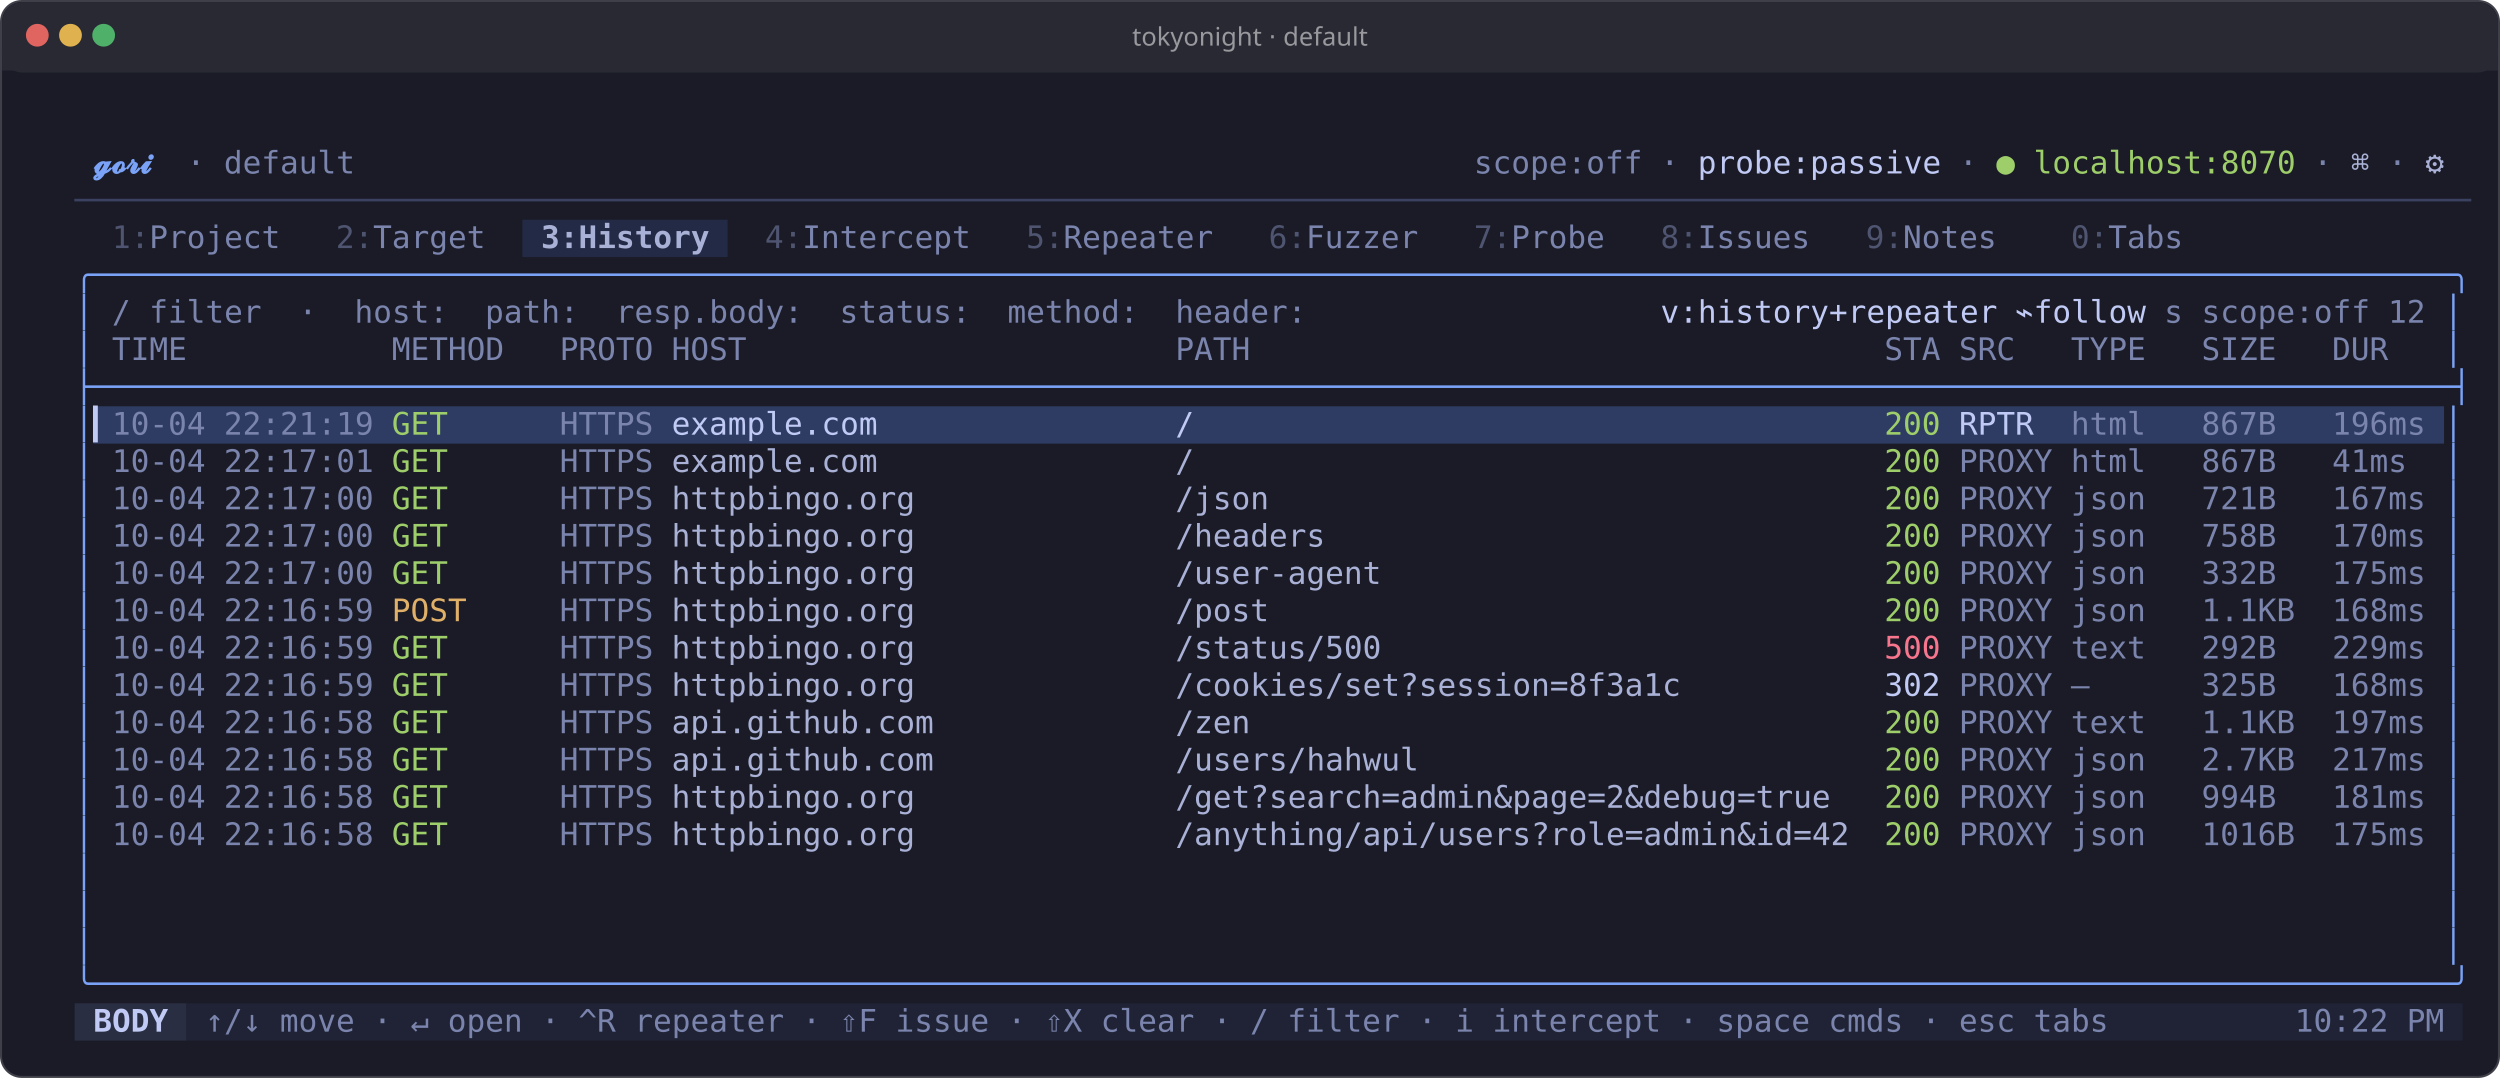
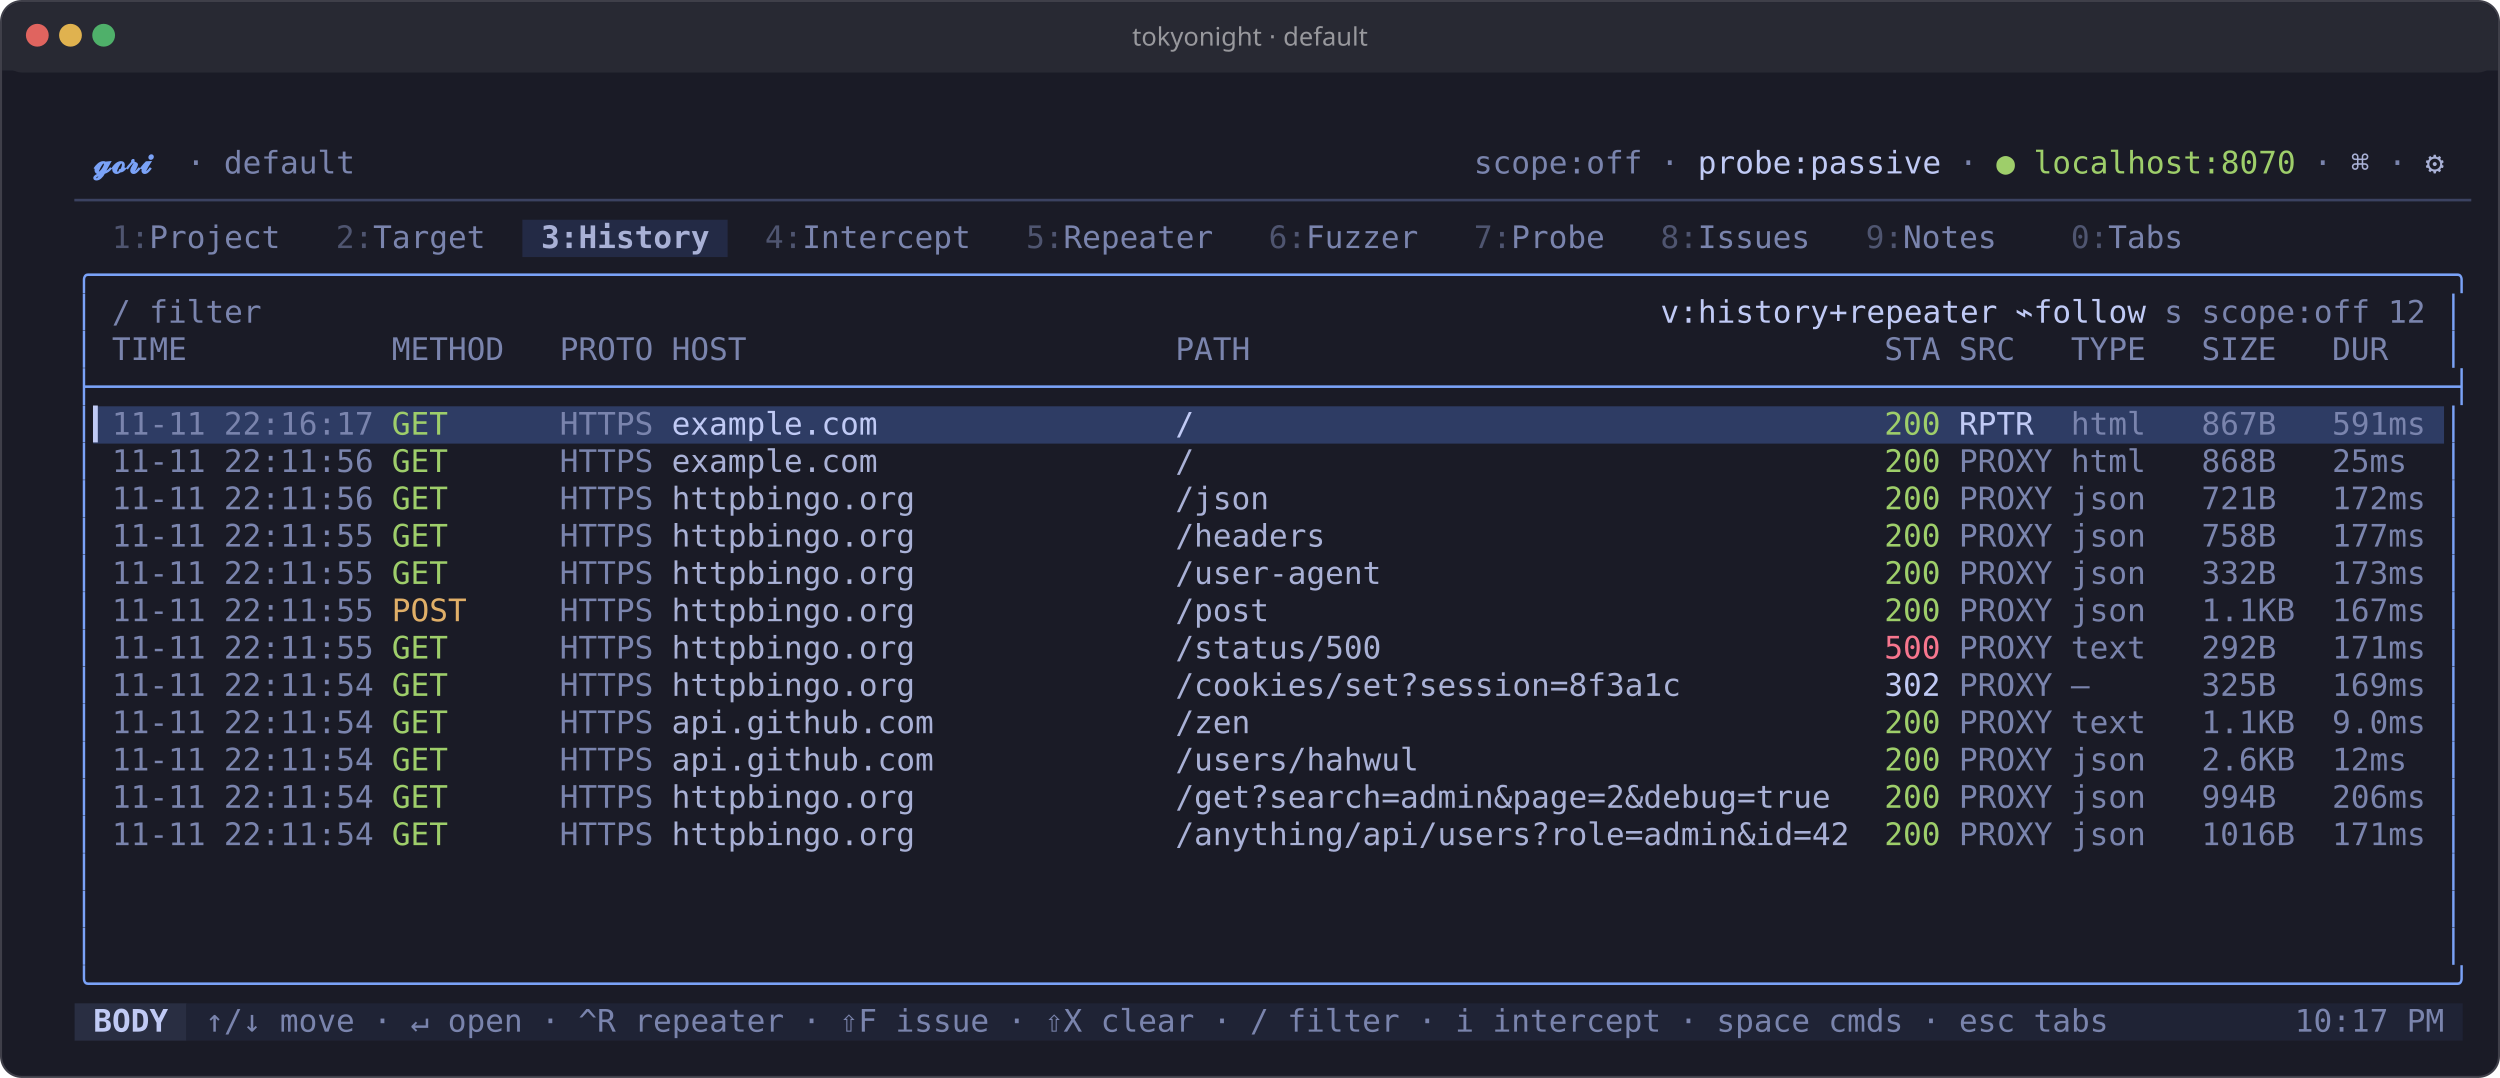
<svg xmlns="http://www.w3.org/2000/svg" width="1206" height="520" viewBox="0 0 1206.0 520.0" font-family="ui-monospace,'SF Mono','JetBrains Mono',Menlo,Consolas,monospace" font-size="15.0px" role="img" aria-label="tokyonight · default">
  <rect x="0.5" y="0.5" width="1205.0" height="519.0" rx="10" ry="10" fill="#1a1b26" stroke="#3f3f49" stroke-width="1" />
  <rect x="1" y="1" width="1204.0" height="34.0" rx="10" ry="10" fill="#282933" />
  <rect x="1" y="24.0" width="1204.0" height="10" fill="#282933" />
  <circle cx="18.0" cy="17.0" r="5.5" fill="#e0645f" />
  <circle cx="34.0" cy="17.0" r="5.5" fill="#e0b24f" />
  <circle cx="50.0" cy="17.0" r="5.5" fill="#4fb06a" />
  <text x="603.0" y="22.0" text-anchor="middle" fill="#98989d" font-family="'Apple Symbols','Segoe UI Symbol','Cambria Math','STIX Two Math','Noto Sans Math','DejaVu Sans',ui-monospace,'SF Mono','JetBrains Mono',Menlo,Consolas,monospace" font-size="12.3px">tokyonight · default</text>
  <rect x="252.00" y="106.00" width="99.00" height="18.00" fill="#232a45" />
  <rect x="45.00" y="196.00" width="1134.00" height="18.00" fill="#2e3c64" />
  <rect x="36.00" y="484.00" width="54.00" height="18.00" fill="#292e42" />
  <rect x="90.00" y="484.00" width="1098.00" height="18.00" fill="#1f2335" />
  <text x="45.00" y="83.68" textLength="36.00" lengthAdjust="spacingAndGlyphs" fill="#7aa2f7" font-weight="700" xml:space="preserve">𝓰𝓸𝓻𝓲</text>
  <text x="90.00" y="83.68" textLength="9.00" lengthAdjust="spacingAndGlyphs" fill="#7a84ad" xml:space="preserve">·</text>
  <text x="108.00" y="83.68" textLength="63.00" lengthAdjust="spacingAndGlyphs" fill="#7a84ad" xml:space="preserve">default</text>
  <text x="711.00" y="83.68" textLength="81.00" lengthAdjust="spacingAndGlyphs" fill="#7a84ad" xml:space="preserve">scope:off</text>
  <text x="801.00" y="83.68" textLength="9.00" lengthAdjust="spacingAndGlyphs" fill="#7a84ad" xml:space="preserve">·</text>
  <text x="819.00" y="83.68" textLength="117.00" lengthAdjust="spacingAndGlyphs" fill="#c0caf5" xml:space="preserve">probe:passive</text>
  <text x="945.00" y="83.68" textLength="9.00" lengthAdjust="spacingAndGlyphs" fill="#7a84ad" xml:space="preserve">·</text>
  <text x="963.00" y="83.68" textLength="9.00" lengthAdjust="spacingAndGlyphs" fill="#9ece6a" xml:space="preserve">●</text>
  <text x="981.00" y="83.68" textLength="126.00" lengthAdjust="spacingAndGlyphs" fill="#9ece6a" xml:space="preserve">localhost:8070</text>
  <text x="1116.00" y="83.68" textLength="9.00" lengthAdjust="spacingAndGlyphs" fill="#7a84ad" xml:space="preserve">·</text>
  <text x="1134.00" y="83.68" textLength="9.00" lengthAdjust="spacingAndGlyphs" fill="#a9b1d6" xml:space="preserve">⌘</text>
  <text x="1152.00" y="83.68" textLength="9.00" lengthAdjust="spacingAndGlyphs" fill="#7a84ad" xml:space="preserve">·</text>
  <text x="1170.00" y="83.68" textLength="9.00" lengthAdjust="spacingAndGlyphs" fill="#a9b1d6" xml:space="preserve">⚙</text>
  <text x="36.00" y="101.68" textLength="1152.00" lengthAdjust="spacingAndGlyphs" fill="#3b4261" xml:space="preserve">────────────────────────────────────────────────────────────────────────────────────────────────────────────────────────────────</text>
  <text x="54.00" y="119.68" textLength="18.00" lengthAdjust="spacingAndGlyphs" fill="#4f5570" xml:space="preserve">1:</text>
  <text x="72.00" y="119.68" textLength="63.00" lengthAdjust="spacingAndGlyphs" fill="#7a84ad" xml:space="preserve">Project</text>
  <text x="162.00" y="119.68" textLength="18.00" lengthAdjust="spacingAndGlyphs" fill="#4f5570" xml:space="preserve">2:</text>
  <text x="180.00" y="119.68" textLength="54.00" lengthAdjust="spacingAndGlyphs" fill="#7a84ad" xml:space="preserve">Target</text>
  <text x="261.00" y="119.68" textLength="81.00" lengthAdjust="spacingAndGlyphs" fill="#a9b1d6" font-weight="700" xml:space="preserve">3:History</text>
  <text x="369.00" y="119.68" textLength="18.00" lengthAdjust="spacingAndGlyphs" fill="#4f5570" xml:space="preserve">4:</text>
  <text x="387.00" y="119.68" textLength="81.00" lengthAdjust="spacingAndGlyphs" fill="#7a84ad" xml:space="preserve">Intercept</text>
  <text x="495.00" y="119.68" textLength="18.00" lengthAdjust="spacingAndGlyphs" fill="#4f5570" xml:space="preserve">5:</text>
  <text x="513.00" y="119.68" textLength="72.00" lengthAdjust="spacingAndGlyphs" fill="#7a84ad" xml:space="preserve">Repeater</text>
  <text x="612.00" y="119.68" textLength="18.00" lengthAdjust="spacingAndGlyphs" fill="#4f5570" xml:space="preserve">6:</text>
  <text x="630.00" y="119.68" textLength="54.00" lengthAdjust="spacingAndGlyphs" fill="#7a84ad" xml:space="preserve">Fuzzer</text>
  <text x="711.00" y="119.68" textLength="18.00" lengthAdjust="spacingAndGlyphs" fill="#4f5570" xml:space="preserve">7:</text>
  <text x="729.00" y="119.68" textLength="45.00" lengthAdjust="spacingAndGlyphs" fill="#7a84ad" xml:space="preserve">Probe</text>
  <text x="801.00" y="119.68" textLength="18.00" lengthAdjust="spacingAndGlyphs" fill="#4f5570" xml:space="preserve">8:</text>
  <text x="819.00" y="119.68" textLength="54.00" lengthAdjust="spacingAndGlyphs" fill="#7a84ad" xml:space="preserve">Issues</text>
  <text x="900.00" y="119.68" textLength="18.00" lengthAdjust="spacingAndGlyphs" fill="#4f5570" xml:space="preserve">9:</text>
  <text x="918.00" y="119.68" textLength="45.00" lengthAdjust="spacingAndGlyphs" fill="#7a84ad" xml:space="preserve">Notes</text>
  <text x="999.00" y="119.68" textLength="18.00" lengthAdjust="spacingAndGlyphs" fill="#4f5570" xml:space="preserve">0:</text>
  <text x="1017.00" y="119.68" textLength="36.00" lengthAdjust="spacingAndGlyphs" fill="#7a84ad" xml:space="preserve">Tabs</text>
  <text x="36.00" y="137.68" textLength="1152.00" lengthAdjust="spacingAndGlyphs" fill="#7aa2f7" xml:space="preserve">╭──────────────────────────────────────────────────────────────────────────────────────────────────────────────────────────────╮</text>
  <text x="36.00" y="155.68" textLength="9.00" lengthAdjust="spacingAndGlyphs" fill="#7aa2f7" xml:space="preserve">│</text>
  <text x="54.00" y="155.68" textLength="9.00" lengthAdjust="spacingAndGlyphs" fill="#7a84ad" xml:space="preserve">/</text>
  <text x="72.00" y="155.68" textLength="54.00" lengthAdjust="spacingAndGlyphs" fill="#7a84ad" xml:space="preserve">filter</text>
-   <text x="144.00" y="155.68" textLength="9.00" lengthAdjust="spacingAndGlyphs" fill="#7a84ad" xml:space="preserve">·</text>
-   <text x="171.00" y="155.68" textLength="45.00" lengthAdjust="spacingAndGlyphs" fill="#7a84ad" xml:space="preserve">host:</text>
-   <text x="234.00" y="155.68" textLength="45.00" lengthAdjust="spacingAndGlyphs" fill="#7a84ad" xml:space="preserve">path:</text>
-   <text x="297.00" y="155.68" textLength="90.00" lengthAdjust="spacingAndGlyphs" fill="#7a84ad" xml:space="preserve">resp.body:</text>
-   <text x="405.00" y="155.68" textLength="63.00" lengthAdjust="spacingAndGlyphs" fill="#7a84ad" xml:space="preserve">status:</text>
-   <text x="486.00" y="155.68" textLength="63.00" lengthAdjust="spacingAndGlyphs" fill="#7a84ad" xml:space="preserve">method:</text>
-   <text x="567.00" y="155.68" textLength="63.00" lengthAdjust="spacingAndGlyphs" fill="#7a84ad" xml:space="preserve">header:</text>
  <text x="801.00" y="155.68" textLength="162.00" lengthAdjust="spacingAndGlyphs" fill="#c0caf5" xml:space="preserve">v:history+repeater</text>
  <text x="972.00" y="155.68" textLength="63.00" lengthAdjust="spacingAndGlyphs" fill="#c0caf5" xml:space="preserve">⌁follow</text>
  <text x="1044.00" y="155.68" textLength="9.00" lengthAdjust="spacingAndGlyphs" fill="#7a84ad" xml:space="preserve">s</text>
  <text x="1062.00" y="155.68" textLength="81.00" lengthAdjust="spacingAndGlyphs" fill="#7a84ad" xml:space="preserve">scope:off</text>
  <text x="1152.00" y="155.68" textLength="18.00" lengthAdjust="spacingAndGlyphs" fill="#7a84ad" xml:space="preserve">12</text>
  <text x="1179.00" y="155.68" textLength="9.00" lengthAdjust="spacingAndGlyphs" fill="#7aa2f7" xml:space="preserve">│</text>
  <text x="36.00" y="173.68" textLength="9.00" lengthAdjust="spacingAndGlyphs" fill="#7aa2f7" xml:space="preserve">│</text>
  <text x="54.00" y="173.68" textLength="36.00" lengthAdjust="spacingAndGlyphs" fill="#7a84ad" xml:space="preserve">TIME</text>
  <text x="189.00" y="173.68" textLength="54.00" lengthAdjust="spacingAndGlyphs" fill="#7a84ad" xml:space="preserve">METHOD</text>
  <text x="270.00" y="173.68" textLength="45.00" lengthAdjust="spacingAndGlyphs" fill="#7a84ad" xml:space="preserve">PROTO</text>
  <text x="324.00" y="173.68" textLength="36.00" lengthAdjust="spacingAndGlyphs" fill="#7a84ad" xml:space="preserve">HOST</text>
  <text x="567.00" y="173.68" textLength="36.00" lengthAdjust="spacingAndGlyphs" fill="#7a84ad" xml:space="preserve">PATH</text>
  <text x="909.00" y="173.68" textLength="27.00" lengthAdjust="spacingAndGlyphs" fill="#7a84ad" xml:space="preserve">STA</text>
  <text x="945.00" y="173.68" textLength="27.00" lengthAdjust="spacingAndGlyphs" fill="#7a84ad" xml:space="preserve">SRC</text>
  <text x="999.00" y="173.68" textLength="36.00" lengthAdjust="spacingAndGlyphs" fill="#7a84ad" xml:space="preserve">TYPE</text>
  <text x="1062.00" y="173.68" textLength="36.00" lengthAdjust="spacingAndGlyphs" fill="#7a84ad" xml:space="preserve">SIZE</text>
  <text x="1125.00" y="173.68" textLength="27.00" lengthAdjust="spacingAndGlyphs" fill="#7a84ad" xml:space="preserve">DUR</text>
  <text x="1179.00" y="173.68" textLength="9.00" lengthAdjust="spacingAndGlyphs" fill="#7aa2f7" xml:space="preserve">│</text>
  <text x="36.00" y="191.68" textLength="1152.00" lengthAdjust="spacingAndGlyphs" fill="#7aa2f7" xml:space="preserve">├──────────────────────────────────────────────────────────────────────────────────────────────────────────────────────────────┤</text>
  <text x="36.00" y="209.68" textLength="9.00" lengthAdjust="spacingAndGlyphs" fill="#7aa2f7" xml:space="preserve">│</text>
  <text x="45.00" y="209.68" textLength="9.00" lengthAdjust="spacingAndGlyphs" fill="#c0caf5" xml:space="preserve">▎</text>
-   <text x="54.00" y="209.68" textLength="45.00" lengthAdjust="spacingAndGlyphs" fill="#7a84ad" xml:space="preserve">10-04</text>
-   <text x="108.00" y="209.68" textLength="72.00" lengthAdjust="spacingAndGlyphs" fill="#7a84ad" xml:space="preserve">22:21:19</text>
+   <text x="54.00" y="209.68" textLength="45.00" lengthAdjust="spacingAndGlyphs" fill="#7a84ad" xml:space="preserve">11-11</text>
+   <text x="108.00" y="209.68" textLength="72.00" lengthAdjust="spacingAndGlyphs" fill="#7a84ad" xml:space="preserve">22:16:17</text>
  <text x="189.00" y="209.68" textLength="27.00" lengthAdjust="spacingAndGlyphs" fill="#9ece6a" xml:space="preserve">GET</text>
  <text x="270.00" y="209.68" textLength="45.00" lengthAdjust="spacingAndGlyphs" fill="#7a84ad" xml:space="preserve">HTTPS</text>
  <text x="324.00" y="209.68" textLength="99.00" lengthAdjust="spacingAndGlyphs" fill="#c0caf5" xml:space="preserve">example.com</text>
  <text x="567.00" y="209.68" textLength="9.00" lengthAdjust="spacingAndGlyphs" fill="#c0caf5" xml:space="preserve">/</text>
  <text x="909.00" y="209.68" textLength="27.00" lengthAdjust="spacingAndGlyphs" fill="#9ece6a" xml:space="preserve">200</text>
  <text x="945.00" y="209.68" textLength="36.00" lengthAdjust="spacingAndGlyphs" fill="#c0caf5" xml:space="preserve">RPTR</text>
  <text x="999.00" y="209.68" textLength="36.00" lengthAdjust="spacingAndGlyphs" fill="#7a84ad" xml:space="preserve">html</text>
  <text x="1062.00" y="209.68" textLength="36.00" lengthAdjust="spacingAndGlyphs" fill="#7a84ad" xml:space="preserve">867B</text>
-   <text x="1125.00" y="209.68" textLength="45.00" lengthAdjust="spacingAndGlyphs" fill="#7a84ad" xml:space="preserve">196ms</text>
+   <text x="1125.00" y="209.68" textLength="45.00" lengthAdjust="spacingAndGlyphs" fill="#7a84ad" xml:space="preserve">591ms</text>
  <text x="1179.00" y="209.68" textLength="9.00" lengthAdjust="spacingAndGlyphs" fill="#7aa2f7" xml:space="preserve">│</text>
  <text x="36.00" y="227.68" textLength="9.00" lengthAdjust="spacingAndGlyphs" fill="#7aa2f7" xml:space="preserve">│</text>
-   <text x="54.00" y="227.68" textLength="45.00" lengthAdjust="spacingAndGlyphs" fill="#7a84ad" xml:space="preserve">10-04</text>
-   <text x="108.00" y="227.68" textLength="72.00" lengthAdjust="spacingAndGlyphs" fill="#7a84ad" xml:space="preserve">22:17:01</text>
+   <text x="54.00" y="227.68" textLength="45.00" lengthAdjust="spacingAndGlyphs" fill="#7a84ad" xml:space="preserve">11-11</text>
+   <text x="108.00" y="227.68" textLength="72.00" lengthAdjust="spacingAndGlyphs" fill="#7a84ad" xml:space="preserve">22:11:56</text>
  <text x="189.00" y="227.68" textLength="27.00" lengthAdjust="spacingAndGlyphs" fill="#9ece6a" xml:space="preserve">GET</text>
  <text x="270.00" y="227.68" textLength="45.00" lengthAdjust="spacingAndGlyphs" fill="#7a84ad" xml:space="preserve">HTTPS</text>
  <text x="324.00" y="227.68" textLength="99.00" lengthAdjust="spacingAndGlyphs" fill="#a9b1d6" xml:space="preserve">example.com</text>
  <text x="567.00" y="227.68" textLength="9.00" lengthAdjust="spacingAndGlyphs" fill="#a9b1d6" xml:space="preserve">/</text>
  <text x="909.00" y="227.68" textLength="27.00" lengthAdjust="spacingAndGlyphs" fill="#9ece6a" xml:space="preserve">200</text>
  <text x="945.00" y="227.68" textLength="45.00" lengthAdjust="spacingAndGlyphs" fill="#7a84ad" xml:space="preserve">PROXY</text>
  <text x="999.00" y="227.68" textLength="36.00" lengthAdjust="spacingAndGlyphs" fill="#7a84ad" xml:space="preserve">html</text>
-   <text x="1062.00" y="227.68" textLength="36.00" lengthAdjust="spacingAndGlyphs" fill="#7a84ad" xml:space="preserve">867B</text>
-   <text x="1125.00" y="227.68" textLength="36.00" lengthAdjust="spacingAndGlyphs" fill="#7a84ad" xml:space="preserve">41ms</text>
+   <text x="1062.00" y="227.68" textLength="36.00" lengthAdjust="spacingAndGlyphs" fill="#7a84ad" xml:space="preserve">868B</text>
+   <text x="1125.00" y="227.68" textLength="36.00" lengthAdjust="spacingAndGlyphs" fill="#7a84ad" xml:space="preserve">25ms</text>
  <text x="1179.00" y="227.68" textLength="9.00" lengthAdjust="spacingAndGlyphs" fill="#7aa2f7" xml:space="preserve">│</text>
  <text x="36.00" y="245.68" textLength="9.00" lengthAdjust="spacingAndGlyphs" fill="#7aa2f7" xml:space="preserve">│</text>
-   <text x="54.00" y="245.68" textLength="45.00" lengthAdjust="spacingAndGlyphs" fill="#7a84ad" xml:space="preserve">10-04</text>
-   <text x="108.00" y="245.68" textLength="72.00" lengthAdjust="spacingAndGlyphs" fill="#7a84ad" xml:space="preserve">22:17:00</text>
+   <text x="54.00" y="245.68" textLength="45.00" lengthAdjust="spacingAndGlyphs" fill="#7a84ad" xml:space="preserve">11-11</text>
+   <text x="108.00" y="245.68" textLength="72.00" lengthAdjust="spacingAndGlyphs" fill="#7a84ad" xml:space="preserve">22:11:56</text>
  <text x="189.00" y="245.68" textLength="27.00" lengthAdjust="spacingAndGlyphs" fill="#9ece6a" xml:space="preserve">GET</text>
  <text x="270.00" y="245.68" textLength="45.00" lengthAdjust="spacingAndGlyphs" fill="#7a84ad" xml:space="preserve">HTTPS</text>
  <text x="324.00" y="245.68" textLength="117.00" lengthAdjust="spacingAndGlyphs" fill="#a9b1d6" xml:space="preserve">httpbingo.org</text>
  <text x="567.00" y="245.68" textLength="45.00" lengthAdjust="spacingAndGlyphs" fill="#a9b1d6" xml:space="preserve">/json</text>
  <text x="909.00" y="245.68" textLength="27.00" lengthAdjust="spacingAndGlyphs" fill="#9ece6a" xml:space="preserve">200</text>
  <text x="945.00" y="245.68" textLength="45.00" lengthAdjust="spacingAndGlyphs" fill="#7a84ad" xml:space="preserve">PROXY</text>
  <text x="999.00" y="245.68" textLength="36.00" lengthAdjust="spacingAndGlyphs" fill="#7a84ad" xml:space="preserve">json</text>
  <text x="1062.00" y="245.68" textLength="36.00" lengthAdjust="spacingAndGlyphs" fill="#7a84ad" xml:space="preserve">721B</text>
-   <text x="1125.00" y="245.68" textLength="45.00" lengthAdjust="spacingAndGlyphs" fill="#7a84ad" xml:space="preserve">167ms</text>
+   <text x="1125.00" y="245.68" textLength="45.00" lengthAdjust="spacingAndGlyphs" fill="#7a84ad" xml:space="preserve">172ms</text>
  <text x="1179.00" y="245.68" textLength="9.00" lengthAdjust="spacingAndGlyphs" fill="#7aa2f7" xml:space="preserve">│</text>
  <text x="36.00" y="263.68" textLength="9.00" lengthAdjust="spacingAndGlyphs" fill="#7aa2f7" xml:space="preserve">│</text>
-   <text x="54.00" y="263.68" textLength="45.00" lengthAdjust="spacingAndGlyphs" fill="#7a84ad" xml:space="preserve">10-04</text>
-   <text x="108.00" y="263.68" textLength="72.00" lengthAdjust="spacingAndGlyphs" fill="#7a84ad" xml:space="preserve">22:17:00</text>
+   <text x="54.00" y="263.68" textLength="45.00" lengthAdjust="spacingAndGlyphs" fill="#7a84ad" xml:space="preserve">11-11</text>
+   <text x="108.00" y="263.68" textLength="72.00" lengthAdjust="spacingAndGlyphs" fill="#7a84ad" xml:space="preserve">22:11:55</text>
  <text x="189.00" y="263.68" textLength="27.00" lengthAdjust="spacingAndGlyphs" fill="#9ece6a" xml:space="preserve">GET</text>
  <text x="270.00" y="263.68" textLength="45.00" lengthAdjust="spacingAndGlyphs" fill="#7a84ad" xml:space="preserve">HTTPS</text>
  <text x="324.00" y="263.68" textLength="117.00" lengthAdjust="spacingAndGlyphs" fill="#a9b1d6" xml:space="preserve">httpbingo.org</text>
  <text x="567.00" y="263.68" textLength="72.00" lengthAdjust="spacingAndGlyphs" fill="#a9b1d6" xml:space="preserve">/headers</text>
  <text x="909.00" y="263.68" textLength="27.00" lengthAdjust="spacingAndGlyphs" fill="#9ece6a" xml:space="preserve">200</text>
  <text x="945.00" y="263.68" textLength="45.00" lengthAdjust="spacingAndGlyphs" fill="#7a84ad" xml:space="preserve">PROXY</text>
  <text x="999.00" y="263.68" textLength="36.00" lengthAdjust="spacingAndGlyphs" fill="#7a84ad" xml:space="preserve">json</text>
  <text x="1062.00" y="263.68" textLength="36.00" lengthAdjust="spacingAndGlyphs" fill="#7a84ad" xml:space="preserve">758B</text>
-   <text x="1125.00" y="263.68" textLength="45.00" lengthAdjust="spacingAndGlyphs" fill="#7a84ad" xml:space="preserve">170ms</text>
+   <text x="1125.00" y="263.68" textLength="45.00" lengthAdjust="spacingAndGlyphs" fill="#7a84ad" xml:space="preserve">177ms</text>
  <text x="1179.00" y="263.68" textLength="9.00" lengthAdjust="spacingAndGlyphs" fill="#7aa2f7" xml:space="preserve">│</text>
  <text x="36.00" y="281.68" textLength="9.00" lengthAdjust="spacingAndGlyphs" fill="#7aa2f7" xml:space="preserve">│</text>
-   <text x="54.00" y="281.68" textLength="45.00" lengthAdjust="spacingAndGlyphs" fill="#7a84ad" xml:space="preserve">10-04</text>
-   <text x="108.00" y="281.68" textLength="72.00" lengthAdjust="spacingAndGlyphs" fill="#7a84ad" xml:space="preserve">22:17:00</text>
+   <text x="54.00" y="281.68" textLength="45.00" lengthAdjust="spacingAndGlyphs" fill="#7a84ad" xml:space="preserve">11-11</text>
+   <text x="108.00" y="281.68" textLength="72.00" lengthAdjust="spacingAndGlyphs" fill="#7a84ad" xml:space="preserve">22:11:55</text>
  <text x="189.00" y="281.68" textLength="27.00" lengthAdjust="spacingAndGlyphs" fill="#9ece6a" xml:space="preserve">GET</text>
  <text x="270.00" y="281.68" textLength="45.00" lengthAdjust="spacingAndGlyphs" fill="#7a84ad" xml:space="preserve">HTTPS</text>
  <text x="324.00" y="281.68" textLength="117.00" lengthAdjust="spacingAndGlyphs" fill="#a9b1d6" xml:space="preserve">httpbingo.org</text>
  <text x="567.00" y="281.68" textLength="99.00" lengthAdjust="spacingAndGlyphs" fill="#a9b1d6" xml:space="preserve">/user-agent</text>
  <text x="909.00" y="281.68" textLength="27.00" lengthAdjust="spacingAndGlyphs" fill="#9ece6a" xml:space="preserve">200</text>
  <text x="945.00" y="281.68" textLength="45.00" lengthAdjust="spacingAndGlyphs" fill="#7a84ad" xml:space="preserve">PROXY</text>
  <text x="999.00" y="281.68" textLength="36.00" lengthAdjust="spacingAndGlyphs" fill="#7a84ad" xml:space="preserve">json</text>
  <text x="1062.00" y="281.68" textLength="36.00" lengthAdjust="spacingAndGlyphs" fill="#7a84ad" xml:space="preserve">332B</text>
-   <text x="1125.00" y="281.68" textLength="45.00" lengthAdjust="spacingAndGlyphs" fill="#7a84ad" xml:space="preserve">175ms</text>
+   <text x="1125.00" y="281.68" textLength="45.00" lengthAdjust="spacingAndGlyphs" fill="#7a84ad" xml:space="preserve">173ms</text>
  <text x="1179.00" y="281.68" textLength="9.00" lengthAdjust="spacingAndGlyphs" fill="#7aa2f7" xml:space="preserve">│</text>
  <text x="36.00" y="299.68" textLength="9.00" lengthAdjust="spacingAndGlyphs" fill="#7aa2f7" xml:space="preserve">│</text>
-   <text x="54.00" y="299.68" textLength="45.00" lengthAdjust="spacingAndGlyphs" fill="#7a84ad" xml:space="preserve">10-04</text>
-   <text x="108.00" y="299.68" textLength="72.00" lengthAdjust="spacingAndGlyphs" fill="#7a84ad" xml:space="preserve">22:16:59</text>
+   <text x="54.00" y="299.68" textLength="45.00" lengthAdjust="spacingAndGlyphs" fill="#7a84ad" xml:space="preserve">11-11</text>
+   <text x="108.00" y="299.68" textLength="72.00" lengthAdjust="spacingAndGlyphs" fill="#7a84ad" xml:space="preserve">22:11:55</text>
  <text x="189.00" y="299.68" textLength="36.00" lengthAdjust="spacingAndGlyphs" fill="#e0af68" xml:space="preserve">POST</text>
  <text x="270.00" y="299.68" textLength="45.00" lengthAdjust="spacingAndGlyphs" fill="#7a84ad" xml:space="preserve">HTTPS</text>
  <text x="324.00" y="299.68" textLength="117.00" lengthAdjust="spacingAndGlyphs" fill="#a9b1d6" xml:space="preserve">httpbingo.org</text>
  <text x="567.00" y="299.68" textLength="45.00" lengthAdjust="spacingAndGlyphs" fill="#a9b1d6" xml:space="preserve">/post</text>
  <text x="909.00" y="299.68" textLength="27.00" lengthAdjust="spacingAndGlyphs" fill="#9ece6a" xml:space="preserve">200</text>
  <text x="945.00" y="299.68" textLength="45.00" lengthAdjust="spacingAndGlyphs" fill="#7a84ad" xml:space="preserve">PROXY</text>
  <text x="999.00" y="299.68" textLength="36.00" lengthAdjust="spacingAndGlyphs" fill="#7a84ad" xml:space="preserve">json</text>
  <text x="1062.00" y="299.68" textLength="45.00" lengthAdjust="spacingAndGlyphs" fill="#7a84ad" xml:space="preserve">1.1KB</text>
-   <text x="1125.00" y="299.68" textLength="45.00" lengthAdjust="spacingAndGlyphs" fill="#7a84ad" xml:space="preserve">168ms</text>
+   <text x="1125.00" y="299.68" textLength="45.00" lengthAdjust="spacingAndGlyphs" fill="#7a84ad" xml:space="preserve">167ms</text>
  <text x="1179.00" y="299.68" textLength="9.00" lengthAdjust="spacingAndGlyphs" fill="#7aa2f7" xml:space="preserve">│</text>
  <text x="36.00" y="317.68" textLength="9.00" lengthAdjust="spacingAndGlyphs" fill="#7aa2f7" xml:space="preserve">│</text>
-   <text x="54.00" y="317.68" textLength="45.00" lengthAdjust="spacingAndGlyphs" fill="#7a84ad" xml:space="preserve">10-04</text>
-   <text x="108.00" y="317.68" textLength="72.00" lengthAdjust="spacingAndGlyphs" fill="#7a84ad" xml:space="preserve">22:16:59</text>
+   <text x="54.00" y="317.68" textLength="45.00" lengthAdjust="spacingAndGlyphs" fill="#7a84ad" xml:space="preserve">11-11</text>
+   <text x="108.00" y="317.68" textLength="72.00" lengthAdjust="spacingAndGlyphs" fill="#7a84ad" xml:space="preserve">22:11:55</text>
  <text x="189.00" y="317.68" textLength="27.00" lengthAdjust="spacingAndGlyphs" fill="#9ece6a" xml:space="preserve">GET</text>
  <text x="270.00" y="317.68" textLength="45.00" lengthAdjust="spacingAndGlyphs" fill="#7a84ad" xml:space="preserve">HTTPS</text>
  <text x="324.00" y="317.68" textLength="117.00" lengthAdjust="spacingAndGlyphs" fill="#a9b1d6" xml:space="preserve">httpbingo.org</text>
  <text x="567.00" y="317.68" textLength="99.00" lengthAdjust="spacingAndGlyphs" fill="#a9b1d6" xml:space="preserve">/status/500</text>
  <text x="909.00" y="317.68" textLength="27.00" lengthAdjust="spacingAndGlyphs" fill="#f7768e" xml:space="preserve">500</text>
  <text x="945.00" y="317.68" textLength="45.00" lengthAdjust="spacingAndGlyphs" fill="#7a84ad" xml:space="preserve">PROXY</text>
  <text x="999.00" y="317.68" textLength="36.00" lengthAdjust="spacingAndGlyphs" fill="#7a84ad" xml:space="preserve">text</text>
  <text x="1062.00" y="317.68" textLength="36.00" lengthAdjust="spacingAndGlyphs" fill="#7a84ad" xml:space="preserve">292B</text>
-   <text x="1125.00" y="317.68" textLength="45.00" lengthAdjust="spacingAndGlyphs" fill="#7a84ad" xml:space="preserve">229ms</text>
+   <text x="1125.00" y="317.68" textLength="45.00" lengthAdjust="spacingAndGlyphs" fill="#7a84ad" xml:space="preserve">171ms</text>
  <text x="1179.00" y="317.68" textLength="9.00" lengthAdjust="spacingAndGlyphs" fill="#7aa2f7" xml:space="preserve">│</text>
  <text x="36.00" y="335.68" textLength="9.00" lengthAdjust="spacingAndGlyphs" fill="#7aa2f7" xml:space="preserve">│</text>
-   <text x="54.00" y="335.68" textLength="45.00" lengthAdjust="spacingAndGlyphs" fill="#7a84ad" xml:space="preserve">10-04</text>
-   <text x="108.00" y="335.68" textLength="72.00" lengthAdjust="spacingAndGlyphs" fill="#7a84ad" xml:space="preserve">22:16:59</text>
+   <text x="54.00" y="335.68" textLength="45.00" lengthAdjust="spacingAndGlyphs" fill="#7a84ad" xml:space="preserve">11-11</text>
+   <text x="108.00" y="335.68" textLength="72.00" lengthAdjust="spacingAndGlyphs" fill="#7a84ad" xml:space="preserve">22:11:54</text>
  <text x="189.00" y="335.68" textLength="27.00" lengthAdjust="spacingAndGlyphs" fill="#9ece6a" xml:space="preserve">GET</text>
  <text x="270.00" y="335.68" textLength="45.00" lengthAdjust="spacingAndGlyphs" fill="#7a84ad" xml:space="preserve">HTTPS</text>
  <text x="324.00" y="335.68" textLength="117.00" lengthAdjust="spacingAndGlyphs" fill="#a9b1d6" xml:space="preserve">httpbingo.org</text>
  <text x="567.00" y="335.68" textLength="243.00" lengthAdjust="spacingAndGlyphs" fill="#a9b1d6" xml:space="preserve">/cookies/set?session=8f3a1c</text>
  <text x="909.00" y="335.68" textLength="27.00" lengthAdjust="spacingAndGlyphs" fill="#c0caf5" xml:space="preserve">302</text>
  <text x="945.00" y="335.68" textLength="45.00" lengthAdjust="spacingAndGlyphs" fill="#7a84ad" xml:space="preserve">PROXY</text>
  <text x="999.00" y="335.68" textLength="9.00" lengthAdjust="spacingAndGlyphs" fill="#7a84ad" xml:space="preserve">—</text>
  <text x="1062.00" y="335.68" textLength="36.00" lengthAdjust="spacingAndGlyphs" fill="#7a84ad" xml:space="preserve">325B</text>
-   <text x="1125.00" y="335.68" textLength="45.00" lengthAdjust="spacingAndGlyphs" fill="#7a84ad" xml:space="preserve">168ms</text>
+   <text x="1125.00" y="335.68" textLength="45.00" lengthAdjust="spacingAndGlyphs" fill="#7a84ad" xml:space="preserve">169ms</text>
  <text x="1179.00" y="335.68" textLength="9.00" lengthAdjust="spacingAndGlyphs" fill="#7aa2f7" xml:space="preserve">│</text>
  <text x="36.00" y="353.68" textLength="9.00" lengthAdjust="spacingAndGlyphs" fill="#7aa2f7" xml:space="preserve">│</text>
-   <text x="54.00" y="353.68" textLength="45.00" lengthAdjust="spacingAndGlyphs" fill="#7a84ad" xml:space="preserve">10-04</text>
-   <text x="108.00" y="353.68" textLength="72.00" lengthAdjust="spacingAndGlyphs" fill="#7a84ad" xml:space="preserve">22:16:58</text>
+   <text x="54.00" y="353.68" textLength="45.00" lengthAdjust="spacingAndGlyphs" fill="#7a84ad" xml:space="preserve">11-11</text>
+   <text x="108.00" y="353.68" textLength="72.00" lengthAdjust="spacingAndGlyphs" fill="#7a84ad" xml:space="preserve">22:11:54</text>
  <text x="189.00" y="353.68" textLength="27.00" lengthAdjust="spacingAndGlyphs" fill="#9ece6a" xml:space="preserve">GET</text>
  <text x="270.00" y="353.68" textLength="45.00" lengthAdjust="spacingAndGlyphs" fill="#7a84ad" xml:space="preserve">HTTPS</text>
  <text x="324.00" y="353.68" textLength="126.00" lengthAdjust="spacingAndGlyphs" fill="#a9b1d6" xml:space="preserve">api.github.com</text>
  <text x="567.00" y="353.68" textLength="36.00" lengthAdjust="spacingAndGlyphs" fill="#a9b1d6" xml:space="preserve">/zen</text>
  <text x="909.00" y="353.68" textLength="27.00" lengthAdjust="spacingAndGlyphs" fill="#9ece6a" xml:space="preserve">200</text>
  <text x="945.00" y="353.68" textLength="45.00" lengthAdjust="spacingAndGlyphs" fill="#7a84ad" xml:space="preserve">PROXY</text>
  <text x="999.00" y="353.68" textLength="36.00" lengthAdjust="spacingAndGlyphs" fill="#7a84ad" xml:space="preserve">text</text>
  <text x="1062.00" y="353.68" textLength="45.00" lengthAdjust="spacingAndGlyphs" fill="#7a84ad" xml:space="preserve">1.1KB</text>
-   <text x="1125.00" y="353.68" textLength="45.00" lengthAdjust="spacingAndGlyphs" fill="#7a84ad" xml:space="preserve">197ms</text>
+   <text x="1125.00" y="353.68" textLength="45.00" lengthAdjust="spacingAndGlyphs" fill="#7a84ad" xml:space="preserve">9.0ms</text>
  <text x="1179.00" y="353.68" textLength="9.00" lengthAdjust="spacingAndGlyphs" fill="#7aa2f7" xml:space="preserve">│</text>
  <text x="36.00" y="371.68" textLength="9.00" lengthAdjust="spacingAndGlyphs" fill="#7aa2f7" xml:space="preserve">│</text>
-   <text x="54.00" y="371.68" textLength="45.00" lengthAdjust="spacingAndGlyphs" fill="#7a84ad" xml:space="preserve">10-04</text>
-   <text x="108.00" y="371.68" textLength="72.00" lengthAdjust="spacingAndGlyphs" fill="#7a84ad" xml:space="preserve">22:16:58</text>
+   <text x="54.00" y="371.68" textLength="45.00" lengthAdjust="spacingAndGlyphs" fill="#7a84ad" xml:space="preserve">11-11</text>
+   <text x="108.00" y="371.68" textLength="72.00" lengthAdjust="spacingAndGlyphs" fill="#7a84ad" xml:space="preserve">22:11:54</text>
  <text x="189.00" y="371.68" textLength="27.00" lengthAdjust="spacingAndGlyphs" fill="#9ece6a" xml:space="preserve">GET</text>
  <text x="270.00" y="371.68" textLength="45.00" lengthAdjust="spacingAndGlyphs" fill="#7a84ad" xml:space="preserve">HTTPS</text>
  <text x="324.00" y="371.68" textLength="126.00" lengthAdjust="spacingAndGlyphs" fill="#a9b1d6" xml:space="preserve">api.github.com</text>
  <text x="567.00" y="371.68" textLength="117.00" lengthAdjust="spacingAndGlyphs" fill="#a9b1d6" xml:space="preserve">/users/hahwul</text>
  <text x="909.00" y="371.68" textLength="27.00" lengthAdjust="spacingAndGlyphs" fill="#9ece6a" xml:space="preserve">200</text>
  <text x="945.00" y="371.68" textLength="45.00" lengthAdjust="spacingAndGlyphs" fill="#7a84ad" xml:space="preserve">PROXY</text>
  <text x="999.00" y="371.68" textLength="36.00" lengthAdjust="spacingAndGlyphs" fill="#7a84ad" xml:space="preserve">json</text>
-   <text x="1062.00" y="371.68" textLength="45.00" lengthAdjust="spacingAndGlyphs" fill="#7a84ad" xml:space="preserve">2.7KB</text>
-   <text x="1125.00" y="371.68" textLength="45.00" lengthAdjust="spacingAndGlyphs" fill="#7a84ad" xml:space="preserve">217ms</text>
+   <text x="1062.00" y="371.68" textLength="45.00" lengthAdjust="spacingAndGlyphs" fill="#7a84ad" xml:space="preserve">2.6KB</text>
+   <text x="1125.00" y="371.68" textLength="36.00" lengthAdjust="spacingAndGlyphs" fill="#7a84ad" xml:space="preserve">12ms</text>
  <text x="1179.00" y="371.68" textLength="9.00" lengthAdjust="spacingAndGlyphs" fill="#7aa2f7" xml:space="preserve">│</text>
  <text x="36.00" y="389.68" textLength="9.00" lengthAdjust="spacingAndGlyphs" fill="#7aa2f7" xml:space="preserve">│</text>
-   <text x="54.00" y="389.68" textLength="45.00" lengthAdjust="spacingAndGlyphs" fill="#7a84ad" xml:space="preserve">10-04</text>
-   <text x="108.00" y="389.68" textLength="72.00" lengthAdjust="spacingAndGlyphs" fill="#7a84ad" xml:space="preserve">22:16:58</text>
+   <text x="54.00" y="389.68" textLength="45.00" lengthAdjust="spacingAndGlyphs" fill="#7a84ad" xml:space="preserve">11-11</text>
+   <text x="108.00" y="389.68" textLength="72.00" lengthAdjust="spacingAndGlyphs" fill="#7a84ad" xml:space="preserve">22:11:54</text>
  <text x="189.00" y="389.68" textLength="27.00" lengthAdjust="spacingAndGlyphs" fill="#9ece6a" xml:space="preserve">GET</text>
  <text x="270.00" y="389.68" textLength="45.00" lengthAdjust="spacingAndGlyphs" fill="#7a84ad" xml:space="preserve">HTTPS</text>
  <text x="324.00" y="389.68" textLength="117.00" lengthAdjust="spacingAndGlyphs" fill="#a9b1d6" xml:space="preserve">httpbingo.org</text>
  <text x="567.00" y="389.68" textLength="315.00" lengthAdjust="spacingAndGlyphs" fill="#a9b1d6" xml:space="preserve">/get?search=admin&amp;page=2&amp;debug=true</text>
  <text x="909.00" y="389.68" textLength="27.00" lengthAdjust="spacingAndGlyphs" fill="#9ece6a" xml:space="preserve">200</text>
  <text x="945.00" y="389.68" textLength="45.00" lengthAdjust="spacingAndGlyphs" fill="#7a84ad" xml:space="preserve">PROXY</text>
  <text x="999.00" y="389.68" textLength="36.00" lengthAdjust="spacingAndGlyphs" fill="#7a84ad" xml:space="preserve">json</text>
  <text x="1062.00" y="389.68" textLength="36.00" lengthAdjust="spacingAndGlyphs" fill="#7a84ad" xml:space="preserve">994B</text>
-   <text x="1125.00" y="389.68" textLength="45.00" lengthAdjust="spacingAndGlyphs" fill="#7a84ad" xml:space="preserve">181ms</text>
+   <text x="1125.00" y="389.68" textLength="45.00" lengthAdjust="spacingAndGlyphs" fill="#7a84ad" xml:space="preserve">206ms</text>
  <text x="1179.00" y="389.68" textLength="9.00" lengthAdjust="spacingAndGlyphs" fill="#7aa2f7" xml:space="preserve">│</text>
  <text x="36.00" y="407.68" textLength="9.00" lengthAdjust="spacingAndGlyphs" fill="#7aa2f7" xml:space="preserve">│</text>
-   <text x="54.00" y="407.68" textLength="45.00" lengthAdjust="spacingAndGlyphs" fill="#7a84ad" xml:space="preserve">10-04</text>
-   <text x="108.00" y="407.68" textLength="72.00" lengthAdjust="spacingAndGlyphs" fill="#7a84ad" xml:space="preserve">22:16:58</text>
+   <text x="54.00" y="407.68" textLength="45.00" lengthAdjust="spacingAndGlyphs" fill="#7a84ad" xml:space="preserve">11-11</text>
+   <text x="108.00" y="407.68" textLength="72.00" lengthAdjust="spacingAndGlyphs" fill="#7a84ad" xml:space="preserve">22:11:54</text>
  <text x="189.00" y="407.68" textLength="27.00" lengthAdjust="spacingAndGlyphs" fill="#9ece6a" xml:space="preserve">GET</text>
  <text x="270.00" y="407.68" textLength="45.00" lengthAdjust="spacingAndGlyphs" fill="#7a84ad" xml:space="preserve">HTTPS</text>
  <text x="324.00" y="407.68" textLength="117.00" lengthAdjust="spacingAndGlyphs" fill="#a9b1d6" xml:space="preserve">httpbingo.org</text>
  <text x="567.00" y="407.68" textLength="324.00" lengthAdjust="spacingAndGlyphs" fill="#a9b1d6" xml:space="preserve">/anything/api/users?role=admin&amp;id=42</text>
  <text x="909.00" y="407.68" textLength="27.00" lengthAdjust="spacingAndGlyphs" fill="#9ece6a" xml:space="preserve">200</text>
  <text x="945.00" y="407.68" textLength="45.00" lengthAdjust="spacingAndGlyphs" fill="#7a84ad" xml:space="preserve">PROXY</text>
  <text x="999.00" y="407.68" textLength="36.00" lengthAdjust="spacingAndGlyphs" fill="#7a84ad" xml:space="preserve">json</text>
  <text x="1062.00" y="407.68" textLength="45.00" lengthAdjust="spacingAndGlyphs" fill="#7a84ad" xml:space="preserve">1016B</text>
-   <text x="1125.00" y="407.68" textLength="45.00" lengthAdjust="spacingAndGlyphs" fill="#7a84ad" xml:space="preserve">175ms</text>
+   <text x="1125.00" y="407.68" textLength="45.00" lengthAdjust="spacingAndGlyphs" fill="#7a84ad" xml:space="preserve">171ms</text>
  <text x="1179.00" y="407.68" textLength="9.00" lengthAdjust="spacingAndGlyphs" fill="#7aa2f7" xml:space="preserve">│</text>
  <text x="36.00" y="425.68" textLength="9.00" lengthAdjust="spacingAndGlyphs" fill="#7aa2f7" xml:space="preserve">│</text>
  <text x="1179.00" y="425.68" textLength="9.00" lengthAdjust="spacingAndGlyphs" fill="#7aa2f7" xml:space="preserve">│</text>
  <text x="36.00" y="443.68" textLength="9.00" lengthAdjust="spacingAndGlyphs" fill="#7aa2f7" xml:space="preserve">│</text>
  <text x="1179.00" y="443.68" textLength="9.00" lengthAdjust="spacingAndGlyphs" fill="#7aa2f7" xml:space="preserve">│</text>
  <text x="36.00" y="461.68" textLength="9.00" lengthAdjust="spacingAndGlyphs" fill="#7aa2f7" xml:space="preserve">│</text>
  <text x="1179.00" y="461.68" textLength="9.00" lengthAdjust="spacingAndGlyphs" fill="#7aa2f7" xml:space="preserve">│</text>
  <text x="36.00" y="479.68" textLength="1152.00" lengthAdjust="spacingAndGlyphs" fill="#7aa2f7" xml:space="preserve">╰──────────────────────────────────────────────────────────────────────────────────────────────────────────────────────────────╯</text>
  <text x="45.00" y="497.68" textLength="36.00" lengthAdjust="spacingAndGlyphs" fill="#c0caf5" font-weight="700" xml:space="preserve">BODY</text>
  <text x="99.00" y="497.68" textLength="27.00" lengthAdjust="spacingAndGlyphs" fill="#7a84ad" xml:space="preserve">↑/↓</text>
  <text x="135.00" y="497.68" textLength="36.00" lengthAdjust="spacingAndGlyphs" fill="#7a84ad" xml:space="preserve">move</text>
  <text x="180.00" y="497.68" textLength="9.00" lengthAdjust="spacingAndGlyphs" fill="#7a84ad" xml:space="preserve">·</text>
  <text x="198.00" y="497.68" textLength="9.00" lengthAdjust="spacingAndGlyphs" fill="#7a84ad" xml:space="preserve">↵</text>
  <text x="216.00" y="497.68" textLength="36.00" lengthAdjust="spacingAndGlyphs" fill="#7a84ad" xml:space="preserve">open</text>
  <text x="261.00" y="497.68" textLength="9.00" lengthAdjust="spacingAndGlyphs" fill="#7a84ad" xml:space="preserve">·</text>
  <text x="279.00" y="497.68" textLength="18.00" lengthAdjust="spacingAndGlyphs" fill="#7a84ad" xml:space="preserve">^R</text>
  <text x="306.00" y="497.68" textLength="72.00" lengthAdjust="spacingAndGlyphs" fill="#7a84ad" xml:space="preserve">repeater</text>
  <text x="387.00" y="497.68" textLength="9.00" lengthAdjust="spacingAndGlyphs" fill="#7a84ad" xml:space="preserve">·</text>
  <text x="405.00" y="497.68" textLength="18.00" lengthAdjust="spacingAndGlyphs" fill="#7a84ad" xml:space="preserve">⇧F</text>
  <text x="432.00" y="497.68" textLength="45.00" lengthAdjust="spacingAndGlyphs" fill="#7a84ad" xml:space="preserve">issue</text>
  <text x="486.00" y="497.68" textLength="9.00" lengthAdjust="spacingAndGlyphs" fill="#7a84ad" xml:space="preserve">·</text>
  <text x="504.00" y="497.68" textLength="18.00" lengthAdjust="spacingAndGlyphs" fill="#7a84ad" xml:space="preserve">⇧X</text>
  <text x="531.00" y="497.68" textLength="45.00" lengthAdjust="spacingAndGlyphs" fill="#7a84ad" xml:space="preserve">clear</text>
  <text x="585.00" y="497.68" textLength="9.00" lengthAdjust="spacingAndGlyphs" fill="#7a84ad" xml:space="preserve">·</text>
  <text x="603.00" y="497.68" textLength="9.00" lengthAdjust="spacingAndGlyphs" fill="#7a84ad" xml:space="preserve">/</text>
  <text x="621.00" y="497.68" textLength="54.00" lengthAdjust="spacingAndGlyphs" fill="#7a84ad" xml:space="preserve">filter</text>
  <text x="684.00" y="497.68" textLength="9.00" lengthAdjust="spacingAndGlyphs" fill="#7a84ad" xml:space="preserve">·</text>
  <text x="702.00" y="497.68" textLength="9.00" lengthAdjust="spacingAndGlyphs" fill="#7a84ad" xml:space="preserve">i</text>
  <text x="720.00" y="497.68" textLength="81.00" lengthAdjust="spacingAndGlyphs" fill="#7a84ad" xml:space="preserve">intercept</text>
  <text x="810.00" y="497.68" textLength="9.00" lengthAdjust="spacingAndGlyphs" fill="#7a84ad" xml:space="preserve">·</text>
  <text x="828.00" y="497.68" textLength="45.00" lengthAdjust="spacingAndGlyphs" fill="#7a84ad" xml:space="preserve">space</text>
  <text x="882.00" y="497.68" textLength="36.00" lengthAdjust="spacingAndGlyphs" fill="#7a84ad" xml:space="preserve">cmds</text>
  <text x="927.00" y="497.68" textLength="9.00" lengthAdjust="spacingAndGlyphs" fill="#7a84ad" xml:space="preserve">·</text>
  <text x="945.00" y="497.68" textLength="27.00" lengthAdjust="spacingAndGlyphs" fill="#7a84ad" xml:space="preserve">esc</text>
  <text x="981.00" y="497.68" textLength="36.00" lengthAdjust="spacingAndGlyphs" fill="#7a84ad" xml:space="preserve">tabs</text>
-   <text x="1107.00" y="497.68" textLength="45.00" lengthAdjust="spacingAndGlyphs" fill="#7a84ad" xml:space="preserve">10:22</text>
+   <text x="1107.00" y="497.68" textLength="45.00" lengthAdjust="spacingAndGlyphs" fill="#7a84ad" xml:space="preserve">10:17</text>
  <text x="1161.00" y="497.68" textLength="18.00" lengthAdjust="spacingAndGlyphs" fill="#7a84ad" xml:space="preserve">PM</text>
</svg>
